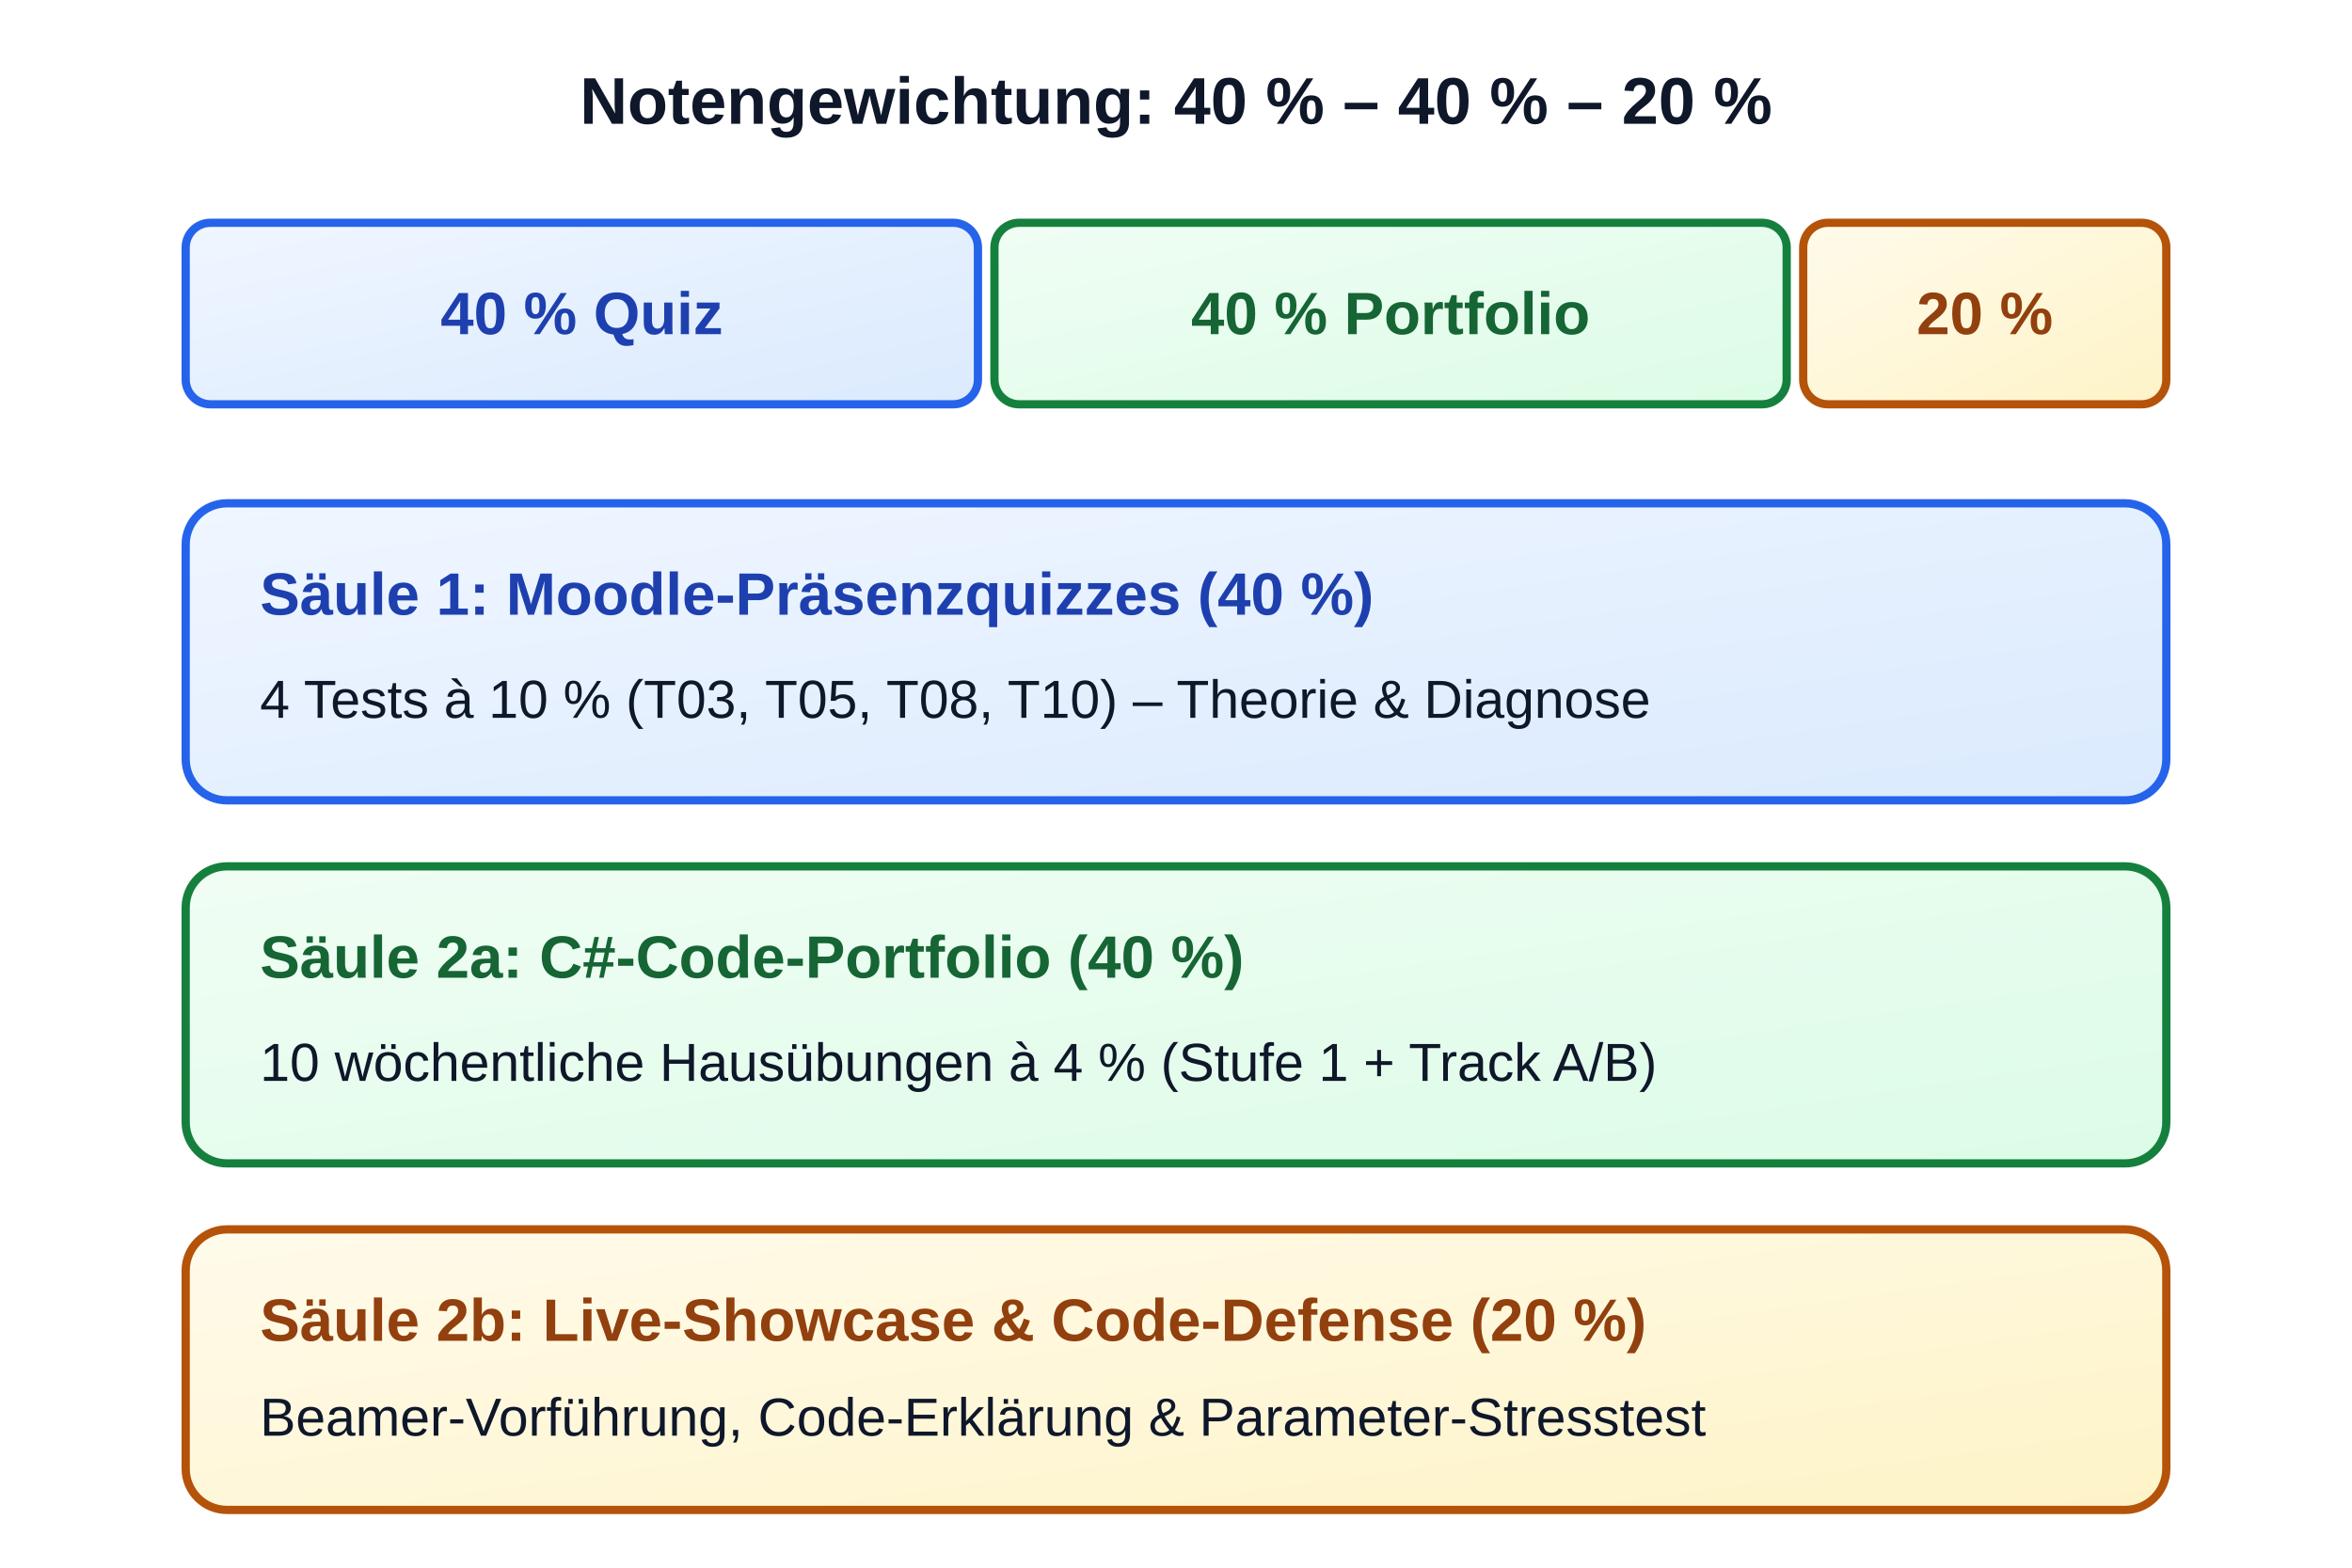
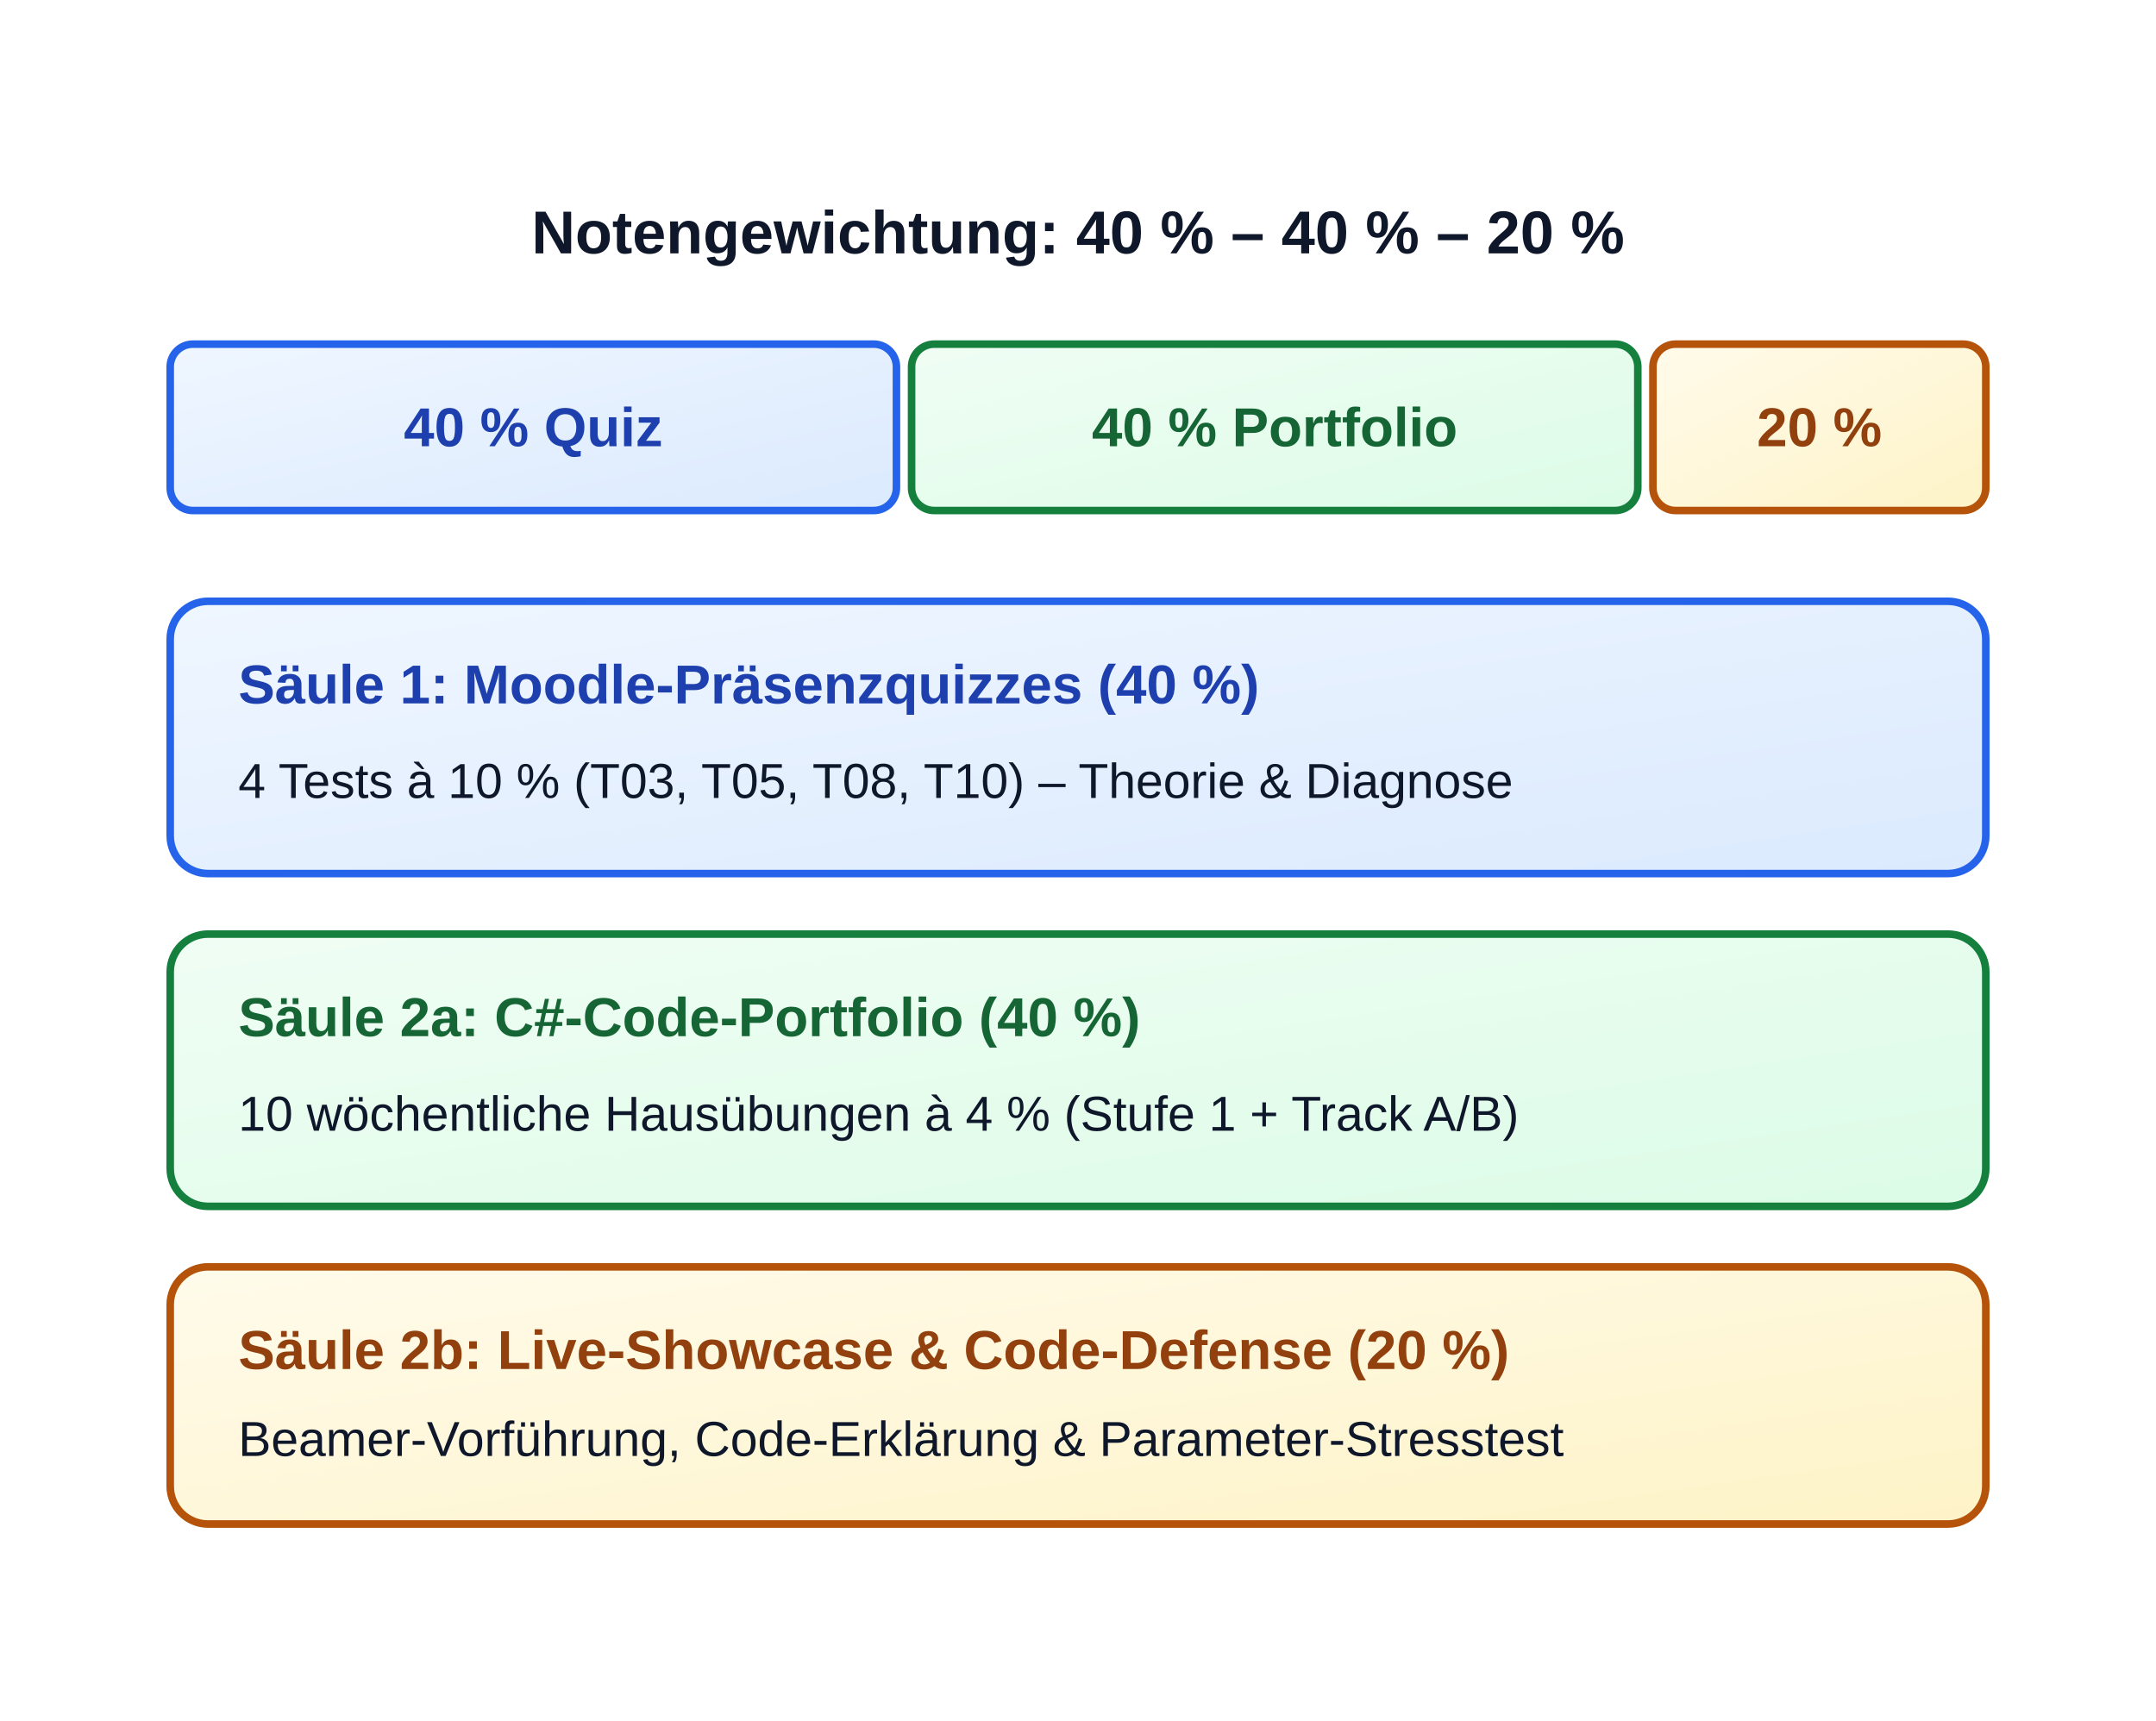
- <svg xmlns="http://www.w3.org/2000/svg" viewBox="-45 0 570 380" width="570" height="380">
+ <svg xmlns="http://www.w3.org/2000/svg" viewBox="-45 -37 570 455" width="570" height="455">
  <defs>
    <linearGradient id="grad-sem-primary" x1="0%" y1="0%" x2="100%" y2="100%">
      <stop offset="0%" stop-color="#eff6ff" />
      <stop offset="100%" stop-color="#dbeafe" />
    </linearGradient>
    <linearGradient id="grad-sem-primary-fill" x1="0%" y1="0%" x2="100%" y2="100%">
      <stop offset="0%" stop-color="#2563eb" />
      <stop offset="100%" stop-color="#1d4ed8" />
    </linearGradient>
    <linearGradient id="grad-sem-success" x1="0%" y1="0%" x2="100%" y2="100%">
      <stop offset="0%" stop-color="#f0fdf4" />
      <stop offset="100%" stop-color="#dcfce7" />
    </linearGradient>
    <linearGradient id="grad-sem-success-fill" x1="0%" y1="0%" x2="100%" y2="100%">
      <stop offset="0%" stop-color="#15803d" />
      <stop offset="100%" stop-color="#166534" />
    </linearGradient>
    <linearGradient id="grad-sem-warning" x1="0%" y1="0%" x2="100%" y2="100%">
      <stop offset="0%" stop-color="#fffbeb" />
      <stop offset="100%" stop-color="#fef3c7" />
    </linearGradient>
    <linearGradient id="grad-sem-warning-fill" x1="0%" y1="0%" x2="100%" y2="100%">
      <stop offset="0%" stop-color="#b45309" />
      <stop offset="100%" stop-color="#92400e" />
    </linearGradient>
    <linearGradient id="grad-sem-neutral" x1="0%" y1="0%" x2="100%" y2="100%">
      <stop offset="0%" stop-color="#ffffff" />
      <stop offset="100%" stop-color="#f8fafc" />
    </linearGradient>
    <linearGradient id="grad-sem-neutral-fill" x1="0%" y1="0%" x2="100%" y2="100%">
      <stop offset="0%" stop-color="#334155" />
      <stop offset="100%" stop-color="#1e293b" />
    </linearGradient>
  </defs>
  <style>
    /* @svg-palette:start */
      .sem-primary { fill: url(#grad-sem-primary); stroke: #2563eb; }
      .sem-primary-bg { fill: url(#grad-sem-primary); stroke: none; }
      .sem-primary-stroke { stroke: #2563eb; }
      .sem-primary-fill { fill: url(#grad-sem-primary-fill); }
      .sem-primary-text { fill: #1e40af; }
      .sem-success { fill: url(#grad-sem-success); stroke: #15803d; }
      .sem-success-bg { fill: url(#grad-sem-success); stroke: none; }
      .sem-success-stroke { stroke: #15803d; }
      .sem-success-fill { fill: url(#grad-sem-success-fill); }
      .sem-success-text { fill: #166534; }
      .sem-warning { fill: url(#grad-sem-warning); stroke: #b45309; }
      .sem-warning-bg { fill: url(#grad-sem-warning); stroke: none; }
      .sem-warning-stroke { stroke: #b45309; }
      .sem-warning-fill { fill: url(#grad-sem-warning-fill); }
      .sem-warning-text { fill: #92400e; }
      .sem-neutral { fill: url(#grad-sem-neutral); stroke: #334155; }
      .sem-neutral-bg { fill: url(#grad-sem-neutral); stroke: none; }
      .sem-neutral-stroke { stroke: #334155; }
      .sem-neutral-fill { fill: url(#grad-sem-neutral-fill); }
      .sem-neutral-text { fill: #0f172a; }
      /* @svg-palette:end */
    .hdr { font-family: 'Segoe UI', Arial, sans-serif; font-size: 16px; font-weight: bold; }
    .lbl { font-family: 'Segoe UI', Arial, sans-serif; font-size: 14.5px; font-weight: bold; }
    .sub { font-family: 'Segoe UI', Arial, sans-serif; font-size: 13px; }
  </style>
  <text x="240" y="30" text-anchor="middle" class="hdr sem-neutral-text">Notengewichtung: 40 % – 40 % – 20 %</text>
  <rect x="0" y="54" width="192" height="44" rx="6" stroke-width="2" class="sem-primary" />
  <text x="96" y="81" text-anchor="middle" class="lbl sem-primary-text">40 % Quiz</text>
  <rect x="196" y="54" width="192" height="44" rx="6" stroke-width="2" class="sem-success" />
  <text x="292" y="81" text-anchor="middle" class="lbl sem-success-text">40 % Portfolio</text>
  <rect x="392" y="54" width="88" height="44" rx="6" stroke-width="2" class="sem-warning" />
  <text x="436" y="81" text-anchor="middle" class="lbl sem-warning-text">20 %</text>
  <rect x="0" y="122" width="480" height="72" rx="10" stroke-width="2" class="sem-primary" />
  <text x="18" y="149" class="lbl sem-primary-text">Säule 1: Moodle-Präsenzquizzes (40 %)</text>
  <text x="18" y="174" class="sub sem-neutral-text">4 Tests à 10 % (T03, T05, T08, T10) – Theorie &amp; Diagnose</text>
  <rect x="0" y="210" width="480" height="72" rx="10" stroke-width="2" class="sem-success" />
  <text x="18" y="237" class="lbl sem-success-text">Säule 2a: C#-Code-Portfolio (40 %)</text>
  <text x="18" y="262" class="sub sem-neutral-text">10 wöchentliche Hausübungen à 4 % (Stufe 1 + Track A/B)</text>
  <rect x="0" y="298" width="480" height="68" rx="10" stroke-width="2" class="sem-warning" />
  <text x="18" y="325" class="lbl sem-warning-text">Säule 2b: Live-Showcase &amp; Code-Defense (20 %)</text>
  <text x="18" y="348" class="sub sem-neutral-text">Beamer-Vorführung, Code-Erklärung &amp; Parameter-Stresstest</text>
</svg>
